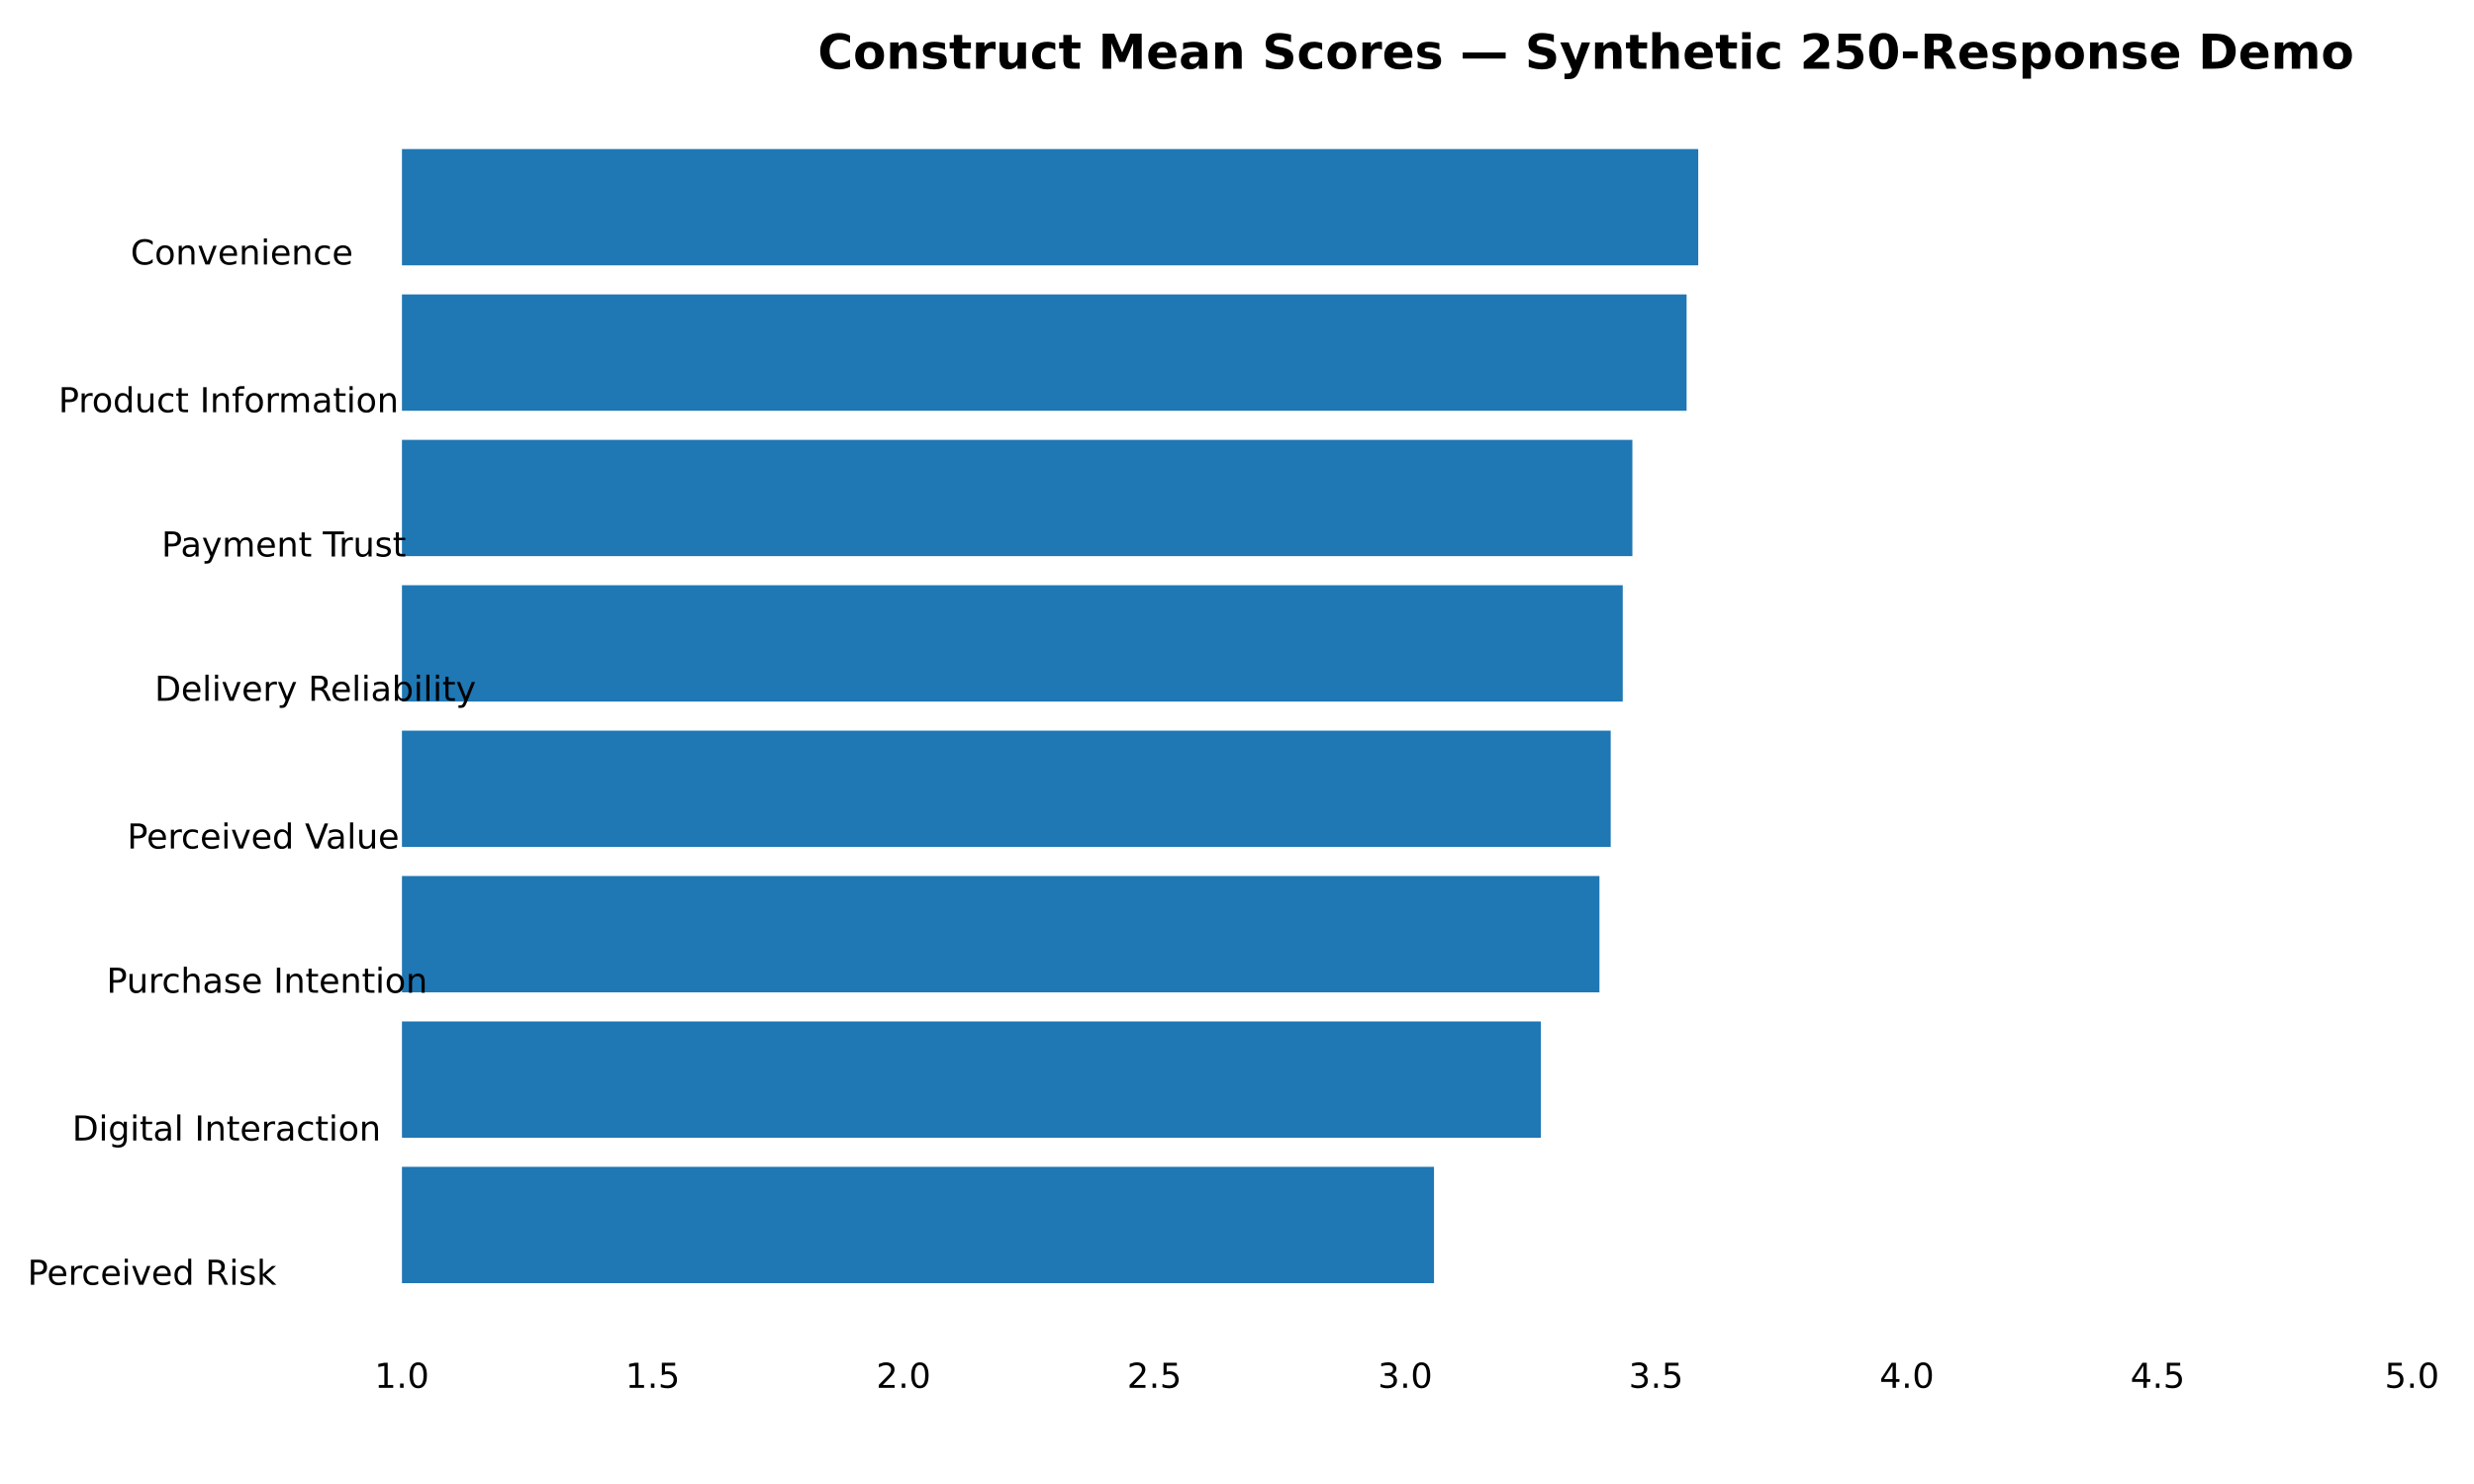
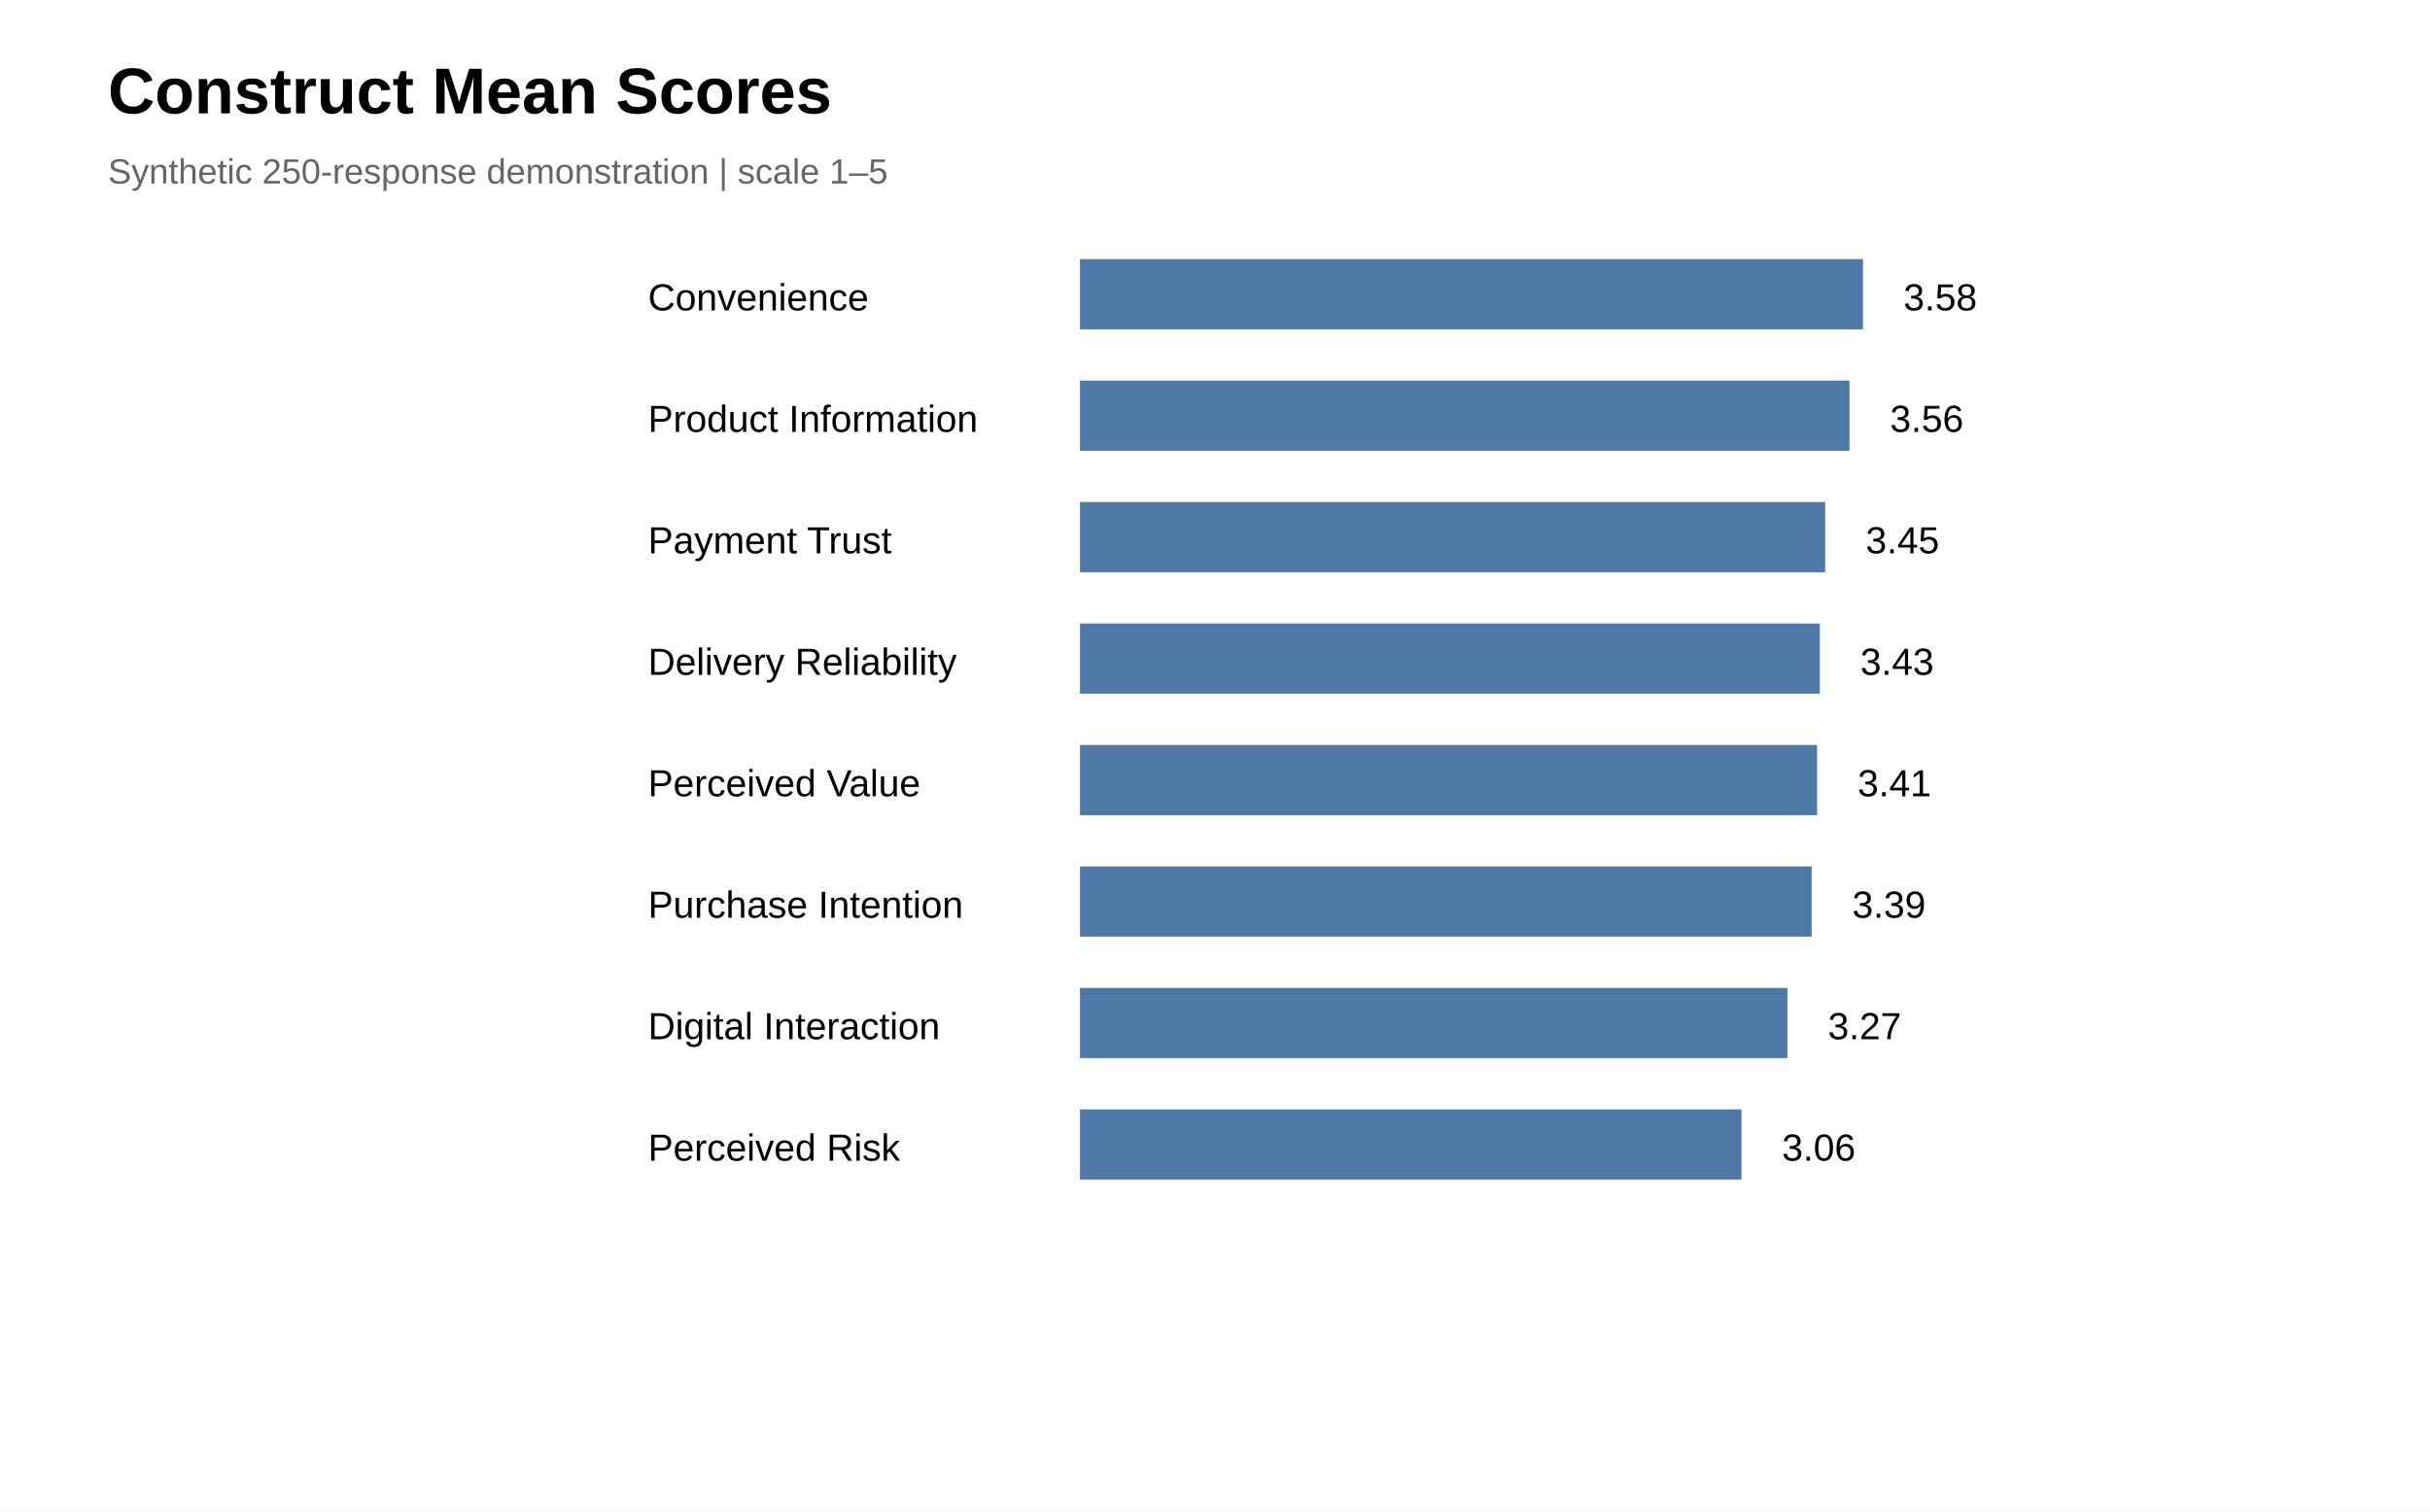
- <svg xmlns="http://www.w3.org/2000/svg" width="720pt" height="432pt" viewBox="0 0 720 432" version="1.1">
-   <defs>
-     <style type="text/css">*{stroke-linejoin: round; stroke-linecap: butt}</style>
-   </defs>
-   <g id="figure_1">
-     <g id="patch_1">
-       <path d="M 0 432 L 720 432 L 720 0 L 0 0 z" style="fill: #ffffff" />
-     </g>
-     <g id="axes_1">
-       <g id="patch_2">
-         <path d="M 116.98 390.04 L 701.325 390.04 L 701.325 26.88 L 116.98 26.88 z" style="fill: #ffffff" />
-       </g>
-       <g id="patch_3">
-         <path d="M -29.106 373.533 L 417.333 373.533 L 417.333 339.672 L -29.106 339.672 z" clip-path="url(#pba5b36528e)" style="fill: #1f77b4" />
-       </g>
-       <g id="patch_4">
-         <path d="M -29.106 331.206 L 448.42 331.206 L 448.42 297.345 L -29.106 297.345 z" clip-path="url(#pba5b36528e)" style="fill: #1f77b4" />
-       </g>
-       <g id="patch_5">
-         <path d="M -29.106 288.88 L 465.483 288.88 L 465.483 255.019 L -29.106 255.019 z" clip-path="url(#pba5b36528e)" style="fill: #1f77b4" />
-       </g>
-       <g id="patch_6">
-         <path d="M -29.106 246.554 L 468.756 246.554 L 468.756 212.693 L -29.106 212.693 z" clip-path="url(#pba5b36528e)" style="fill: #1f77b4" />
-       </g>
-       <g id="patch_7">
-         <path d="M -29.106 204.227 L 472.262 204.227 L 472.262 170.366 L -29.106 170.366 z" clip-path="url(#pba5b36528e)" style="fill: #1f77b4" />
-       </g>
-       <g id="patch_8">
-         <path d="M -29.106 161.901 L 475.067 161.901 L 475.067 128.04 L -29.106 128.04 z" clip-path="url(#pba5b36528e)" style="fill: #1f77b4" />
-       </g>
-       <g id="patch_9">
-         <path d="M -29.106 119.575 L 490.844 119.575 L 490.844 85.714 L -29.106 85.714 z" clip-path="url(#pba5b36528e)" style="fill: #1f77b4" />
-       </g>
-       <g id="patch_10">
-         <path d="M -29.106 77.248 L 494.233 77.248 L 494.233 43.387 L -29.106 43.387 z" clip-path="url(#pba5b36528e)" style="fill: #1f77b4" />
-       </g>
-       <g id="matplotlib.axis_1">
-         <g id="xtick_1">
-           <text x="109" y="404" font-family="DejaVu Sans" font-size="10">1.0</text>
-         </g>
-         <g id="xtick_2">
-           <text x="182" y="404" font-family="DejaVu Sans" font-size="10">1.5</text>
-         </g>
-         <g id="xtick_3">
-           <text x="255" y="404" font-family="DejaVu Sans" font-size="10">2.0</text>
-         </g>
-         <g id="xtick_4">
-           <text x="328" y="404" font-family="DejaVu Sans" font-size="10">2.5</text>
-         </g>
-         <g id="xtick_5">
-           <text x="401" y="404" font-family="DejaVu Sans" font-size="10">3.0</text>
-         </g>
-         <g id="xtick_6">
-           <text x="474" y="404" font-family="DejaVu Sans" font-size="10">3.5</text>
-         </g>
-         <g id="xtick_7">
-           <text x="547" y="404" font-family="DejaVu Sans" font-size="10">4.0</text>
-         </g>
-         <g id="xtick_8">
-           <text x="620" y="404" font-family="DejaVu Sans" font-size="10">4.5</text>
-         </g>
-         <g id="xtick_9">
-           <text x="694" y="404" font-family="DejaVu Sans" font-size="10">5.0</text>
-         </g>
-         <g id="yt">
-           <text x="8" y="374" font-family="DejaVu Sans" font-size="10">Perceived Risk</text>
-           <text x="21" y="332" font-family="DejaVu Sans" font-size="10">Digital Interaction</text>
-           <text x="31" y="289" font-family="DejaVu Sans" font-size="10">Purchase Intention</text>
-           <text x="37" y="247" font-family="DejaVu Sans" font-size="10">Perceived Value</text>
-           <text x="45" y="204" font-family="DejaVu Sans" font-size="10">Delivery Reliability</text>
-           <text x="47" y="162" font-family="DejaVu Sans" font-size="10">Payment Trust</text>
-           <text x="17" y="120" font-family="DejaVu Sans" font-size="10">Product Information</text>
-           <text x="38" y="77" font-family="DejaVu Sans" font-size="10">Convenience</text>
-         </g>
-       </g>
-       <text x="238" y="20" font-family="DejaVu Sans" font-size="14" font-weight="700">Construct Mean Scores — Synthetic 250-Response Demo</text>
-     </g>
+ <svg xmlns="http://www.w3.org/2000/svg" width="900" height="560">
+   <rect width="900" height="560" fill="#fff" />
+   <text x="40" y="42" font-family="Arial" font-size="24" font-weight="700">Construct Mean Scores</text>
+   <text x="40" y="68" font-family="Arial" font-size="13" fill="#666">Synthetic 250-response demonstration | scale 1–5</text>
+   <g font-family="Arial" font-size="14">
+     <text x="240" y="115">Convenience</text>
+     <rect x="400" y="96" width="290" height="26" fill="#4e79a7" />
+     <text x="705" y="115">3.58</text>
+     <text x="240" y="160">Product Information</text>
+     <rect x="400" y="141" width="285" height="26" fill="#4e79a7" />
+     <text x="700" y="160">3.56</text>
+     <text x="240" y="205">Payment Trust</text>
+     <rect x="400" y="186" width="276" height="26" fill="#4e79a7" />
+     <text x="691" y="205">3.45</text>
+     <text x="240" y="250">Delivery Reliability</text>
+     <rect x="400" y="231" width="274" height="26" fill="#4e79a7" />
+     <text x="689" y="250">3.43</text>
+     <text x="240" y="295">Perceived Value</text>
+     <rect x="400" y="276" width="273" height="26" fill="#4e79a7" />
+     <text x="688" y="295">3.41</text>
+     <text x="240" y="340">Purchase Intention</text>
+     <rect x="400" y="321" width="271" height="26" fill="#4e79a7" />
+     <text x="686" y="340">3.39</text>
+     <text x="240" y="385">Digital Interaction</text>
+     <rect x="400" y="366" width="262" height="26" fill="#4e79a7" />
+     <text x="677" y="385">3.27</text>
+     <text x="240" y="430">Perceived Risk</text>
+     <rect x="400" y="411" width="245" height="26" fill="#4e79a7" />
+     <text x="660" y="430">3.06</text>
  </g>
-   <defs>
-     <clipPath id="pba5b36528e">
-       <rect x="116.98" y="26.88" width="584.345" height="363.16" />
-     </clipPath>
-   </defs>
</svg>
